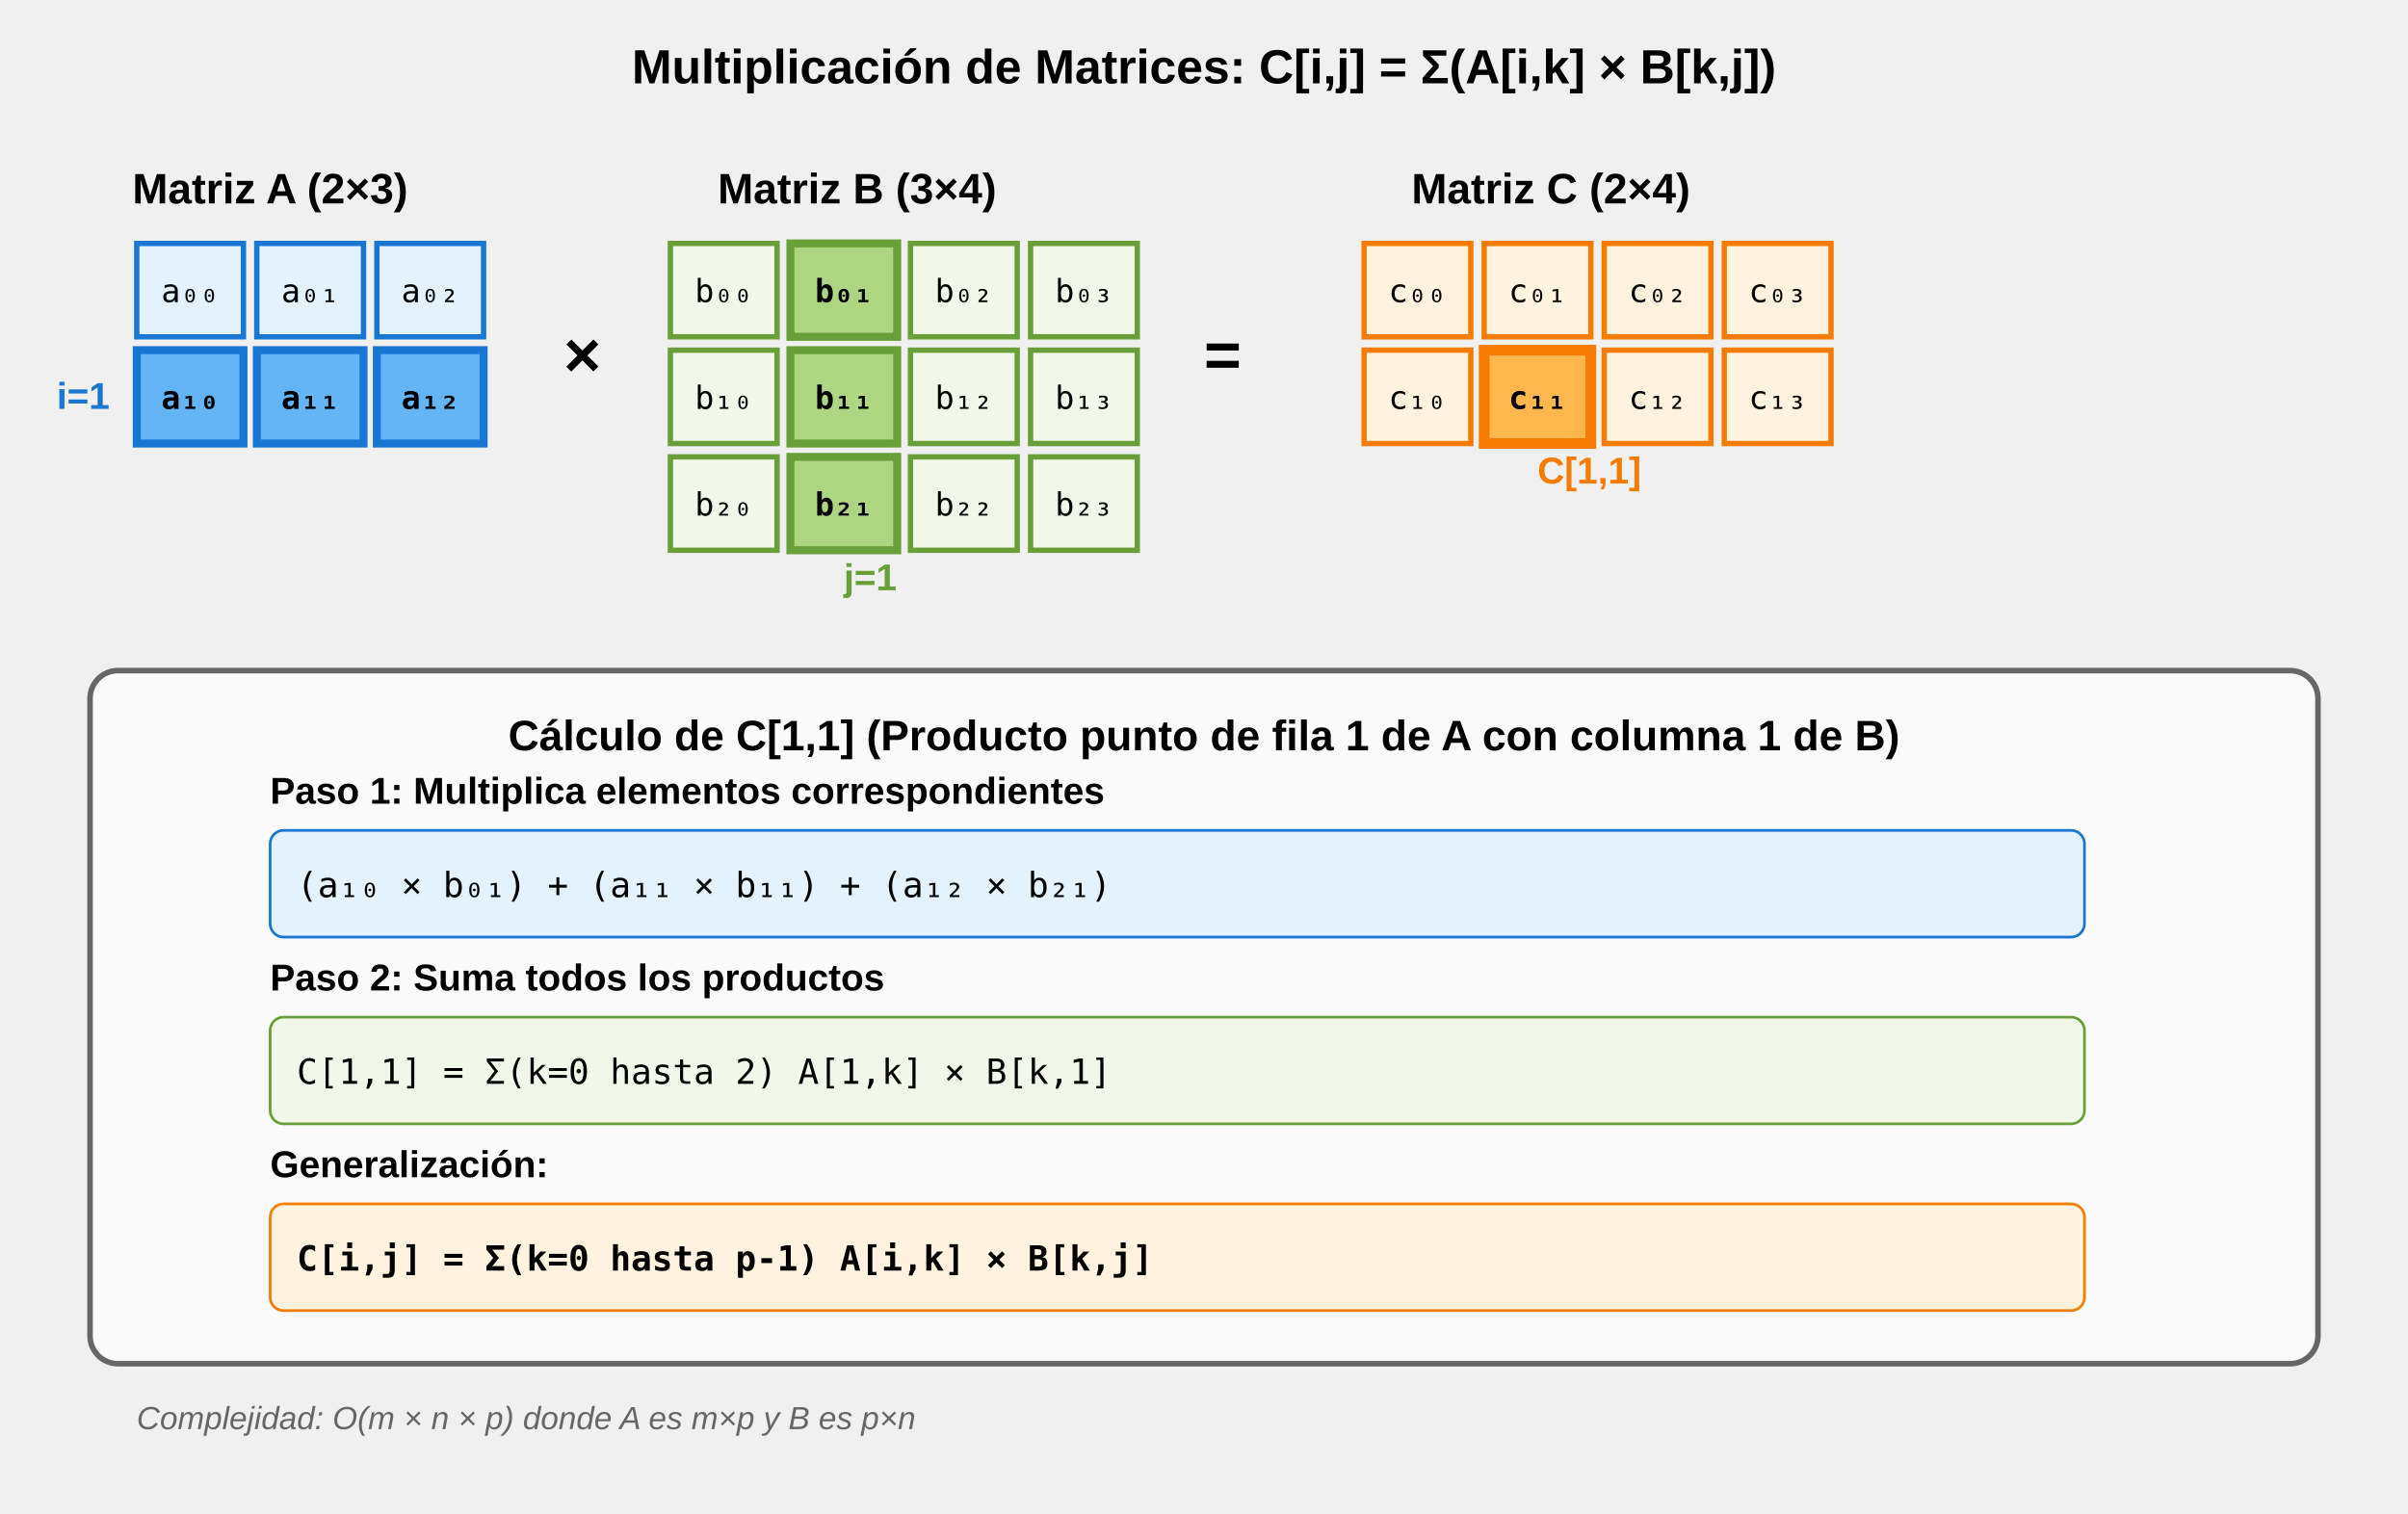
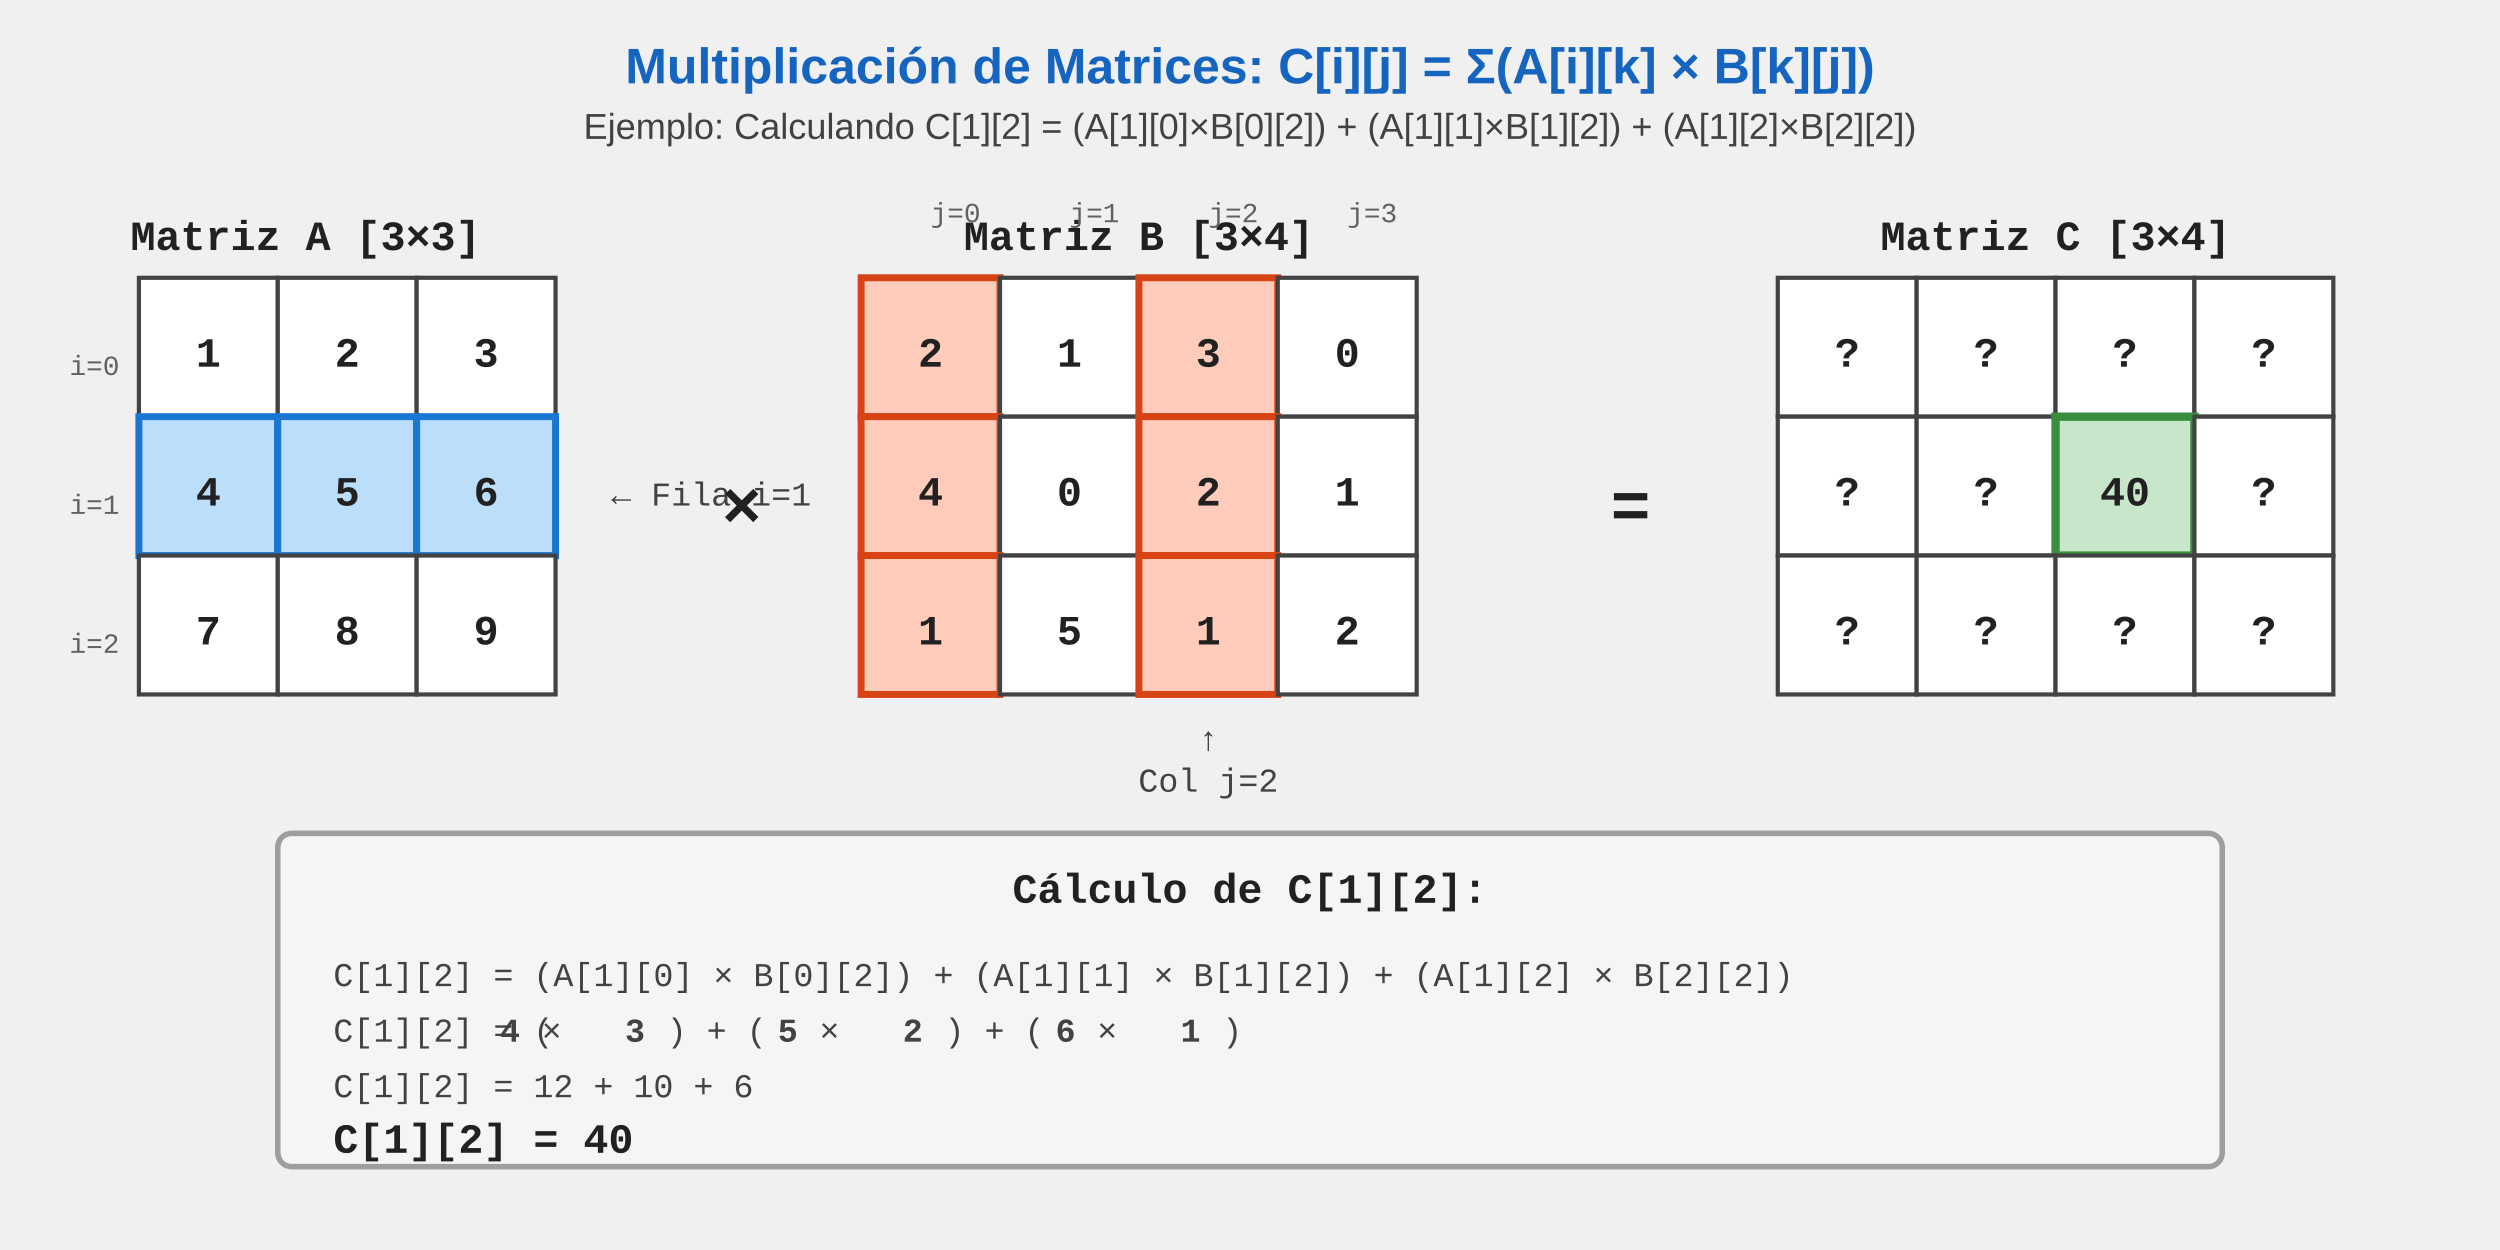
- <svg xmlns="http://www.w3.org/2000/svg" viewBox="0 0 902.5 567.395" version="1.1" id="svg43" width="902.5" height="567.395">
-   <defs id="defs43" />
-   <text x="451.25" y="31.25" font-family="Arial, sans-serif" font-size="18px" font-weight="bold" text-anchor="middle" id="text1">Multiplicación de Matrices: C[i,j] = Σ(A[i,k] × B[k,j])</text>
-   <g id="matriz-a" transform="translate(1.25,1.25)">
-     <text x="100" y="75" font-family="Arial, sans-serif" font-size="16px" font-weight="bold" text-anchor="middle" id="text2">Matriz A (2×3)</text>
-     <rect x="50" y="90" width="40" height="35" fill="#e3f2fd" stroke="#1976d2" stroke-width="2" id="rect2" />
-     <text x="70" y="112" font-family="monospace" font-size="12px" text-anchor="middle" id="text3">a₀₀</text>
-     <rect x="95" y="90" width="40" height="35" fill="#e3f2fd" stroke="#1976d2" stroke-width="2" id="rect3" />
-     <text x="115" y="112" font-family="monospace" font-size="12px" text-anchor="middle" id="text4">a₀₁</text>
-     <rect x="140" y="90" width="40" height="35" fill="#e3f2fd" stroke="#1976d2" stroke-width="2" id="rect4" />
-     <text x="160" y="112" font-family="monospace" font-size="12px" text-anchor="middle" id="text5">a₀₂</text>
-     <rect x="50" y="130" width="40" height="35" fill="#64b5f6" stroke="#1976d2" stroke-width="3" id="rect5" />
-     <text x="70" y="152" font-family="monospace" font-size="12px" text-anchor="middle" font-weight="bold" id="text6">a₁₀</text>
-     <rect x="95" y="130" width="40" height="35" fill="#64b5f6" stroke="#1976d2" stroke-width="3" id="rect6" />
-     <text x="115" y="152" font-family="monospace" font-size="12px" text-anchor="middle" font-weight="bold" id="text7">a₁₁</text>
-     <rect x="140" y="130" width="40" height="35" fill="#64b5f6" stroke="#1976d2" stroke-width="3" id="rect7" />
-     <text x="160" y="152" font-family="monospace" font-size="12px" text-anchor="middle" font-weight="bold" id="text8">a₁₂</text>
-     <text x="20" y="152" font-family="Arial, sans-serif" font-size="14px" fill="#1976d2" font-weight="bold" id="text9">i=1</text>
+ <svg xmlns="http://www.w3.org/2000/svg" viewBox="0 0 900 450">
+   <defs>
+     <style>
+       .grid-cell { fill: #ffffff; stroke: #424242; stroke-width: 1.5; }
+       .cell-highlighted-a { fill: #bbdefb; stroke: #1976d2; stroke-width: 2.5; }
+       .cell-highlighted-b { fill: #ffccbc; stroke: #d84315; stroke-width: 2.5; }
+       .cell-result { fill: #c8e6c9; stroke: #388e3c; stroke-width: 3; }
+       .text-label { font-family: 'Courier New', monospace; font-size: 15px; fill: #212121; font-weight: bold; }
+       .text-small { font-family: 'Courier New', monospace; font-size: 12px; fill: #424242; }
+       .text-tiny { font-family: 'Courier New', monospace; font-size: 10px; fill: #616161; }
+       .title { font-family: Arial, sans-serif; font-size: 18px; font-weight: bold; fill: #1565c0; }
+       .subtitle { font-family: Arial, sans-serif; font-size: 13px; fill: #424242; }
+       .operator { font-family: Arial, sans-serif; font-size: 24px; fill: #212121; font-weight: bold; }
+     </style>
+   </defs>
+   <text x="450" y="30" text-anchor="middle" class="title">Multiplicación de Matrices: C[i][j] = Σ(A[i][k] × B[k][j])</text>
+   <text x="450" y="50" text-anchor="middle" class="subtitle">Ejemplo: Calculando C[1][2] = (A[1][0]×B[0][2]) + (A[1][1]×B[1][2]) + (A[1][2]×B[2][2])</text>
+   <g transform="translate(50, 100)">
+     <text x="60" y="-10" text-anchor="middle" class="text-label" fill="#1976d2">Matriz A [3×3]</text>
+     <text x="-25" y="35" class="text-tiny">i=0</text>
+     <text x="-25" y="85" class="text-tiny">i=1</text>
+     <text x="-25" y="135" class="text-tiny">i=2</text>
+     <rect x="0" y="0" width="50" height="50" class="grid-cell" />
+     <text x="25" y="32" text-anchor="middle" class="text-label">1</text>
+     <rect x="50" y="0" width="50" height="50" class="grid-cell" />
+     <text x="75" y="32" text-anchor="middle" class="text-label">2</text>
+     <rect x="100" y="0" width="50" height="50" class="grid-cell" />
+     <text x="125" y="32" text-anchor="middle" class="text-label">3</text>
+     <rect x="0" y="50" width="50" height="50" class="cell-highlighted-a" />
+     <text x="25" y="82" text-anchor="middle" class="text-label" fill="#1976d2">4</text>
+     <rect x="50" y="50" width="50" height="50" class="cell-highlighted-a" />
+     <text x="75" y="82" text-anchor="middle" class="text-label" fill="#1976d2">5</text>
+     <rect x="100" y="50" width="50" height="50" class="cell-highlighted-a" />
+     <text x="125" y="82" text-anchor="middle" class="text-label" fill="#1976d2">6</text>
+     <rect x="0" y="100" width="50" height="50" class="grid-cell" />
+     <text x="25" y="132" text-anchor="middle" class="text-label">7</text>
+     <rect x="50" y="100" width="50" height="50" class="grid-cell" />
+     <text x="75" y="132" text-anchor="middle" class="text-label">8</text>
+     <rect x="100" y="100" width="50" height="50" class="grid-cell" />
+     <text x="125" y="132" text-anchor="middle" class="text-label">9</text>
+     <text x="170" y="82" class="text-small" fill="#1976d2">← Fila i=1</text>
  </g>
-   <text x="211.25" y="141.25" font-family="Arial, sans-serif" font-size="24px" font-weight="bold" id="text10">×</text>
-   <g id="matriz-b" transform="translate(1.25,1.25)">
-     <text x="320" y="75" font-family="Arial, sans-serif" font-size="16px" font-weight="bold" text-anchor="middle" id="text11">Matriz B (3×4)</text>
-     <rect x="250" y="90" width="40" height="35" fill="#f1f8e9" stroke="#689f38" stroke-width="2" id="rect11" />
-     <text x="270" y="112" font-family="monospace" font-size="12px" text-anchor="middle" id="text12">b₀₀</text>
-     <rect x="250" y="130" width="40" height="35" fill="#f1f8e9" stroke="#689f38" stroke-width="2" id="rect12" />
-     <text x="270" y="152" font-family="monospace" font-size="12px" text-anchor="middle" id="text13">b₁₀</text>
-     <rect x="250" y="170" width="40" height="35" fill="#f1f8e9" stroke="#689f38" stroke-width="2" id="rect13" />
-     <text x="270" y="192" font-family="monospace" font-size="12px" text-anchor="middle" id="text14">b₂₀</text>
-     <rect x="295" y="90" width="40" height="35" fill="#aed581" stroke="#689f38" stroke-width="3" id="rect14" />
-     <text x="315" y="112" font-family="monospace" font-size="12px" text-anchor="middle" font-weight="bold" id="text15">b₀₁</text>
-     <rect x="295" y="130" width="40" height="35" fill="#aed581" stroke="#689f38" stroke-width="3" id="rect15" />
-     <text x="315" y="152" font-family="monospace" font-size="12px" text-anchor="middle" font-weight="bold" id="text16">b₁₁</text>
-     <rect x="295" y="170" width="40" height="35" fill="#aed581" stroke="#689f38" stroke-width="3" id="rect16" />
-     <text x="315" y="192" font-family="monospace" font-size="12px" text-anchor="middle" font-weight="bold" id="text17">b₂₁</text>
-     <rect x="340" y="90" width="40" height="35" fill="#f1f8e9" stroke="#689f38" stroke-width="2" id="rect17" />
-     <text x="360" y="112" font-family="monospace" font-size="12px" text-anchor="middle" id="text18">b₀₂</text>
-     <rect x="340" y="130" width="40" height="35" fill="#f1f8e9" stroke="#689f38" stroke-width="2" id="rect18" />
-     <text x="360" y="152" font-family="monospace" font-size="12px" text-anchor="middle" id="text19">b₁₂</text>
-     <rect x="340" y="170" width="40" height="35" fill="#f1f8e9" stroke="#689f38" stroke-width="2" id="rect19" />
-     <text x="360" y="192" font-family="monospace" font-size="12px" text-anchor="middle" id="text20">b₂₂</text>
-     <rect x="385" y="90" width="40" height="35" fill="#f1f8e9" stroke="#689f38" stroke-width="2" id="rect20" />
-     <text x="405" y="112" font-family="monospace" font-size="12px" text-anchor="middle" id="text21">b₀₃</text>
-     <rect x="385" y="130" width="40" height="35" fill="#f1f8e9" stroke="#689f38" stroke-width="2" id="rect21" />
-     <text x="405" y="152" font-family="monospace" font-size="12px" text-anchor="middle" id="text22">b₁₃</text>
-     <rect x="385" y="170" width="40" height="35" fill="#f1f8e9" stroke="#689f38" stroke-width="2" id="rect22" />
-     <text x="405" y="192" font-family="monospace" font-size="12px" text-anchor="middle" id="text23">b₂₃</text>
-     <text x="315" y="220" font-family="Arial, sans-serif" font-size="14px" fill="#689f38" font-weight="bold" id="text24">j=1</text>
+   <text x="260" y="190" class="operator">×</text>
+   <g transform="translate(310, 100)">
+     <text x="100" y="-10" text-anchor="middle" class="text-label" fill="#d84315">Matriz B [3×4]</text>
+     <text x="25" y="-20" class="text-tiny">j=0</text>
+     <text x="75" y="-20" class="text-tiny">j=1</text>
+     <text x="125" y="-20" class="text-tiny">j=2</text>
+     <text x="175" y="-20" class="text-tiny">j=3</text>
+     <rect x="0" y="0" width="50" height="50" class="cell-highlighted-b" />
+     <text x="25" y="32" text-anchor="middle" class="text-label" fill="#d84315">2</text>
+     <rect x="50" y="0" width="50" height="50" class="grid-cell" />
+     <text x="75" y="32" text-anchor="middle" class="text-label">1</text>
+     <rect x="100" y="0" width="50" height="50" class="cell-highlighted-b" />
+     <text x="125" y="32" text-anchor="middle" class="text-label" fill="#d84315">3</text>
+     <rect x="150" y="0" width="50" height="50" class="grid-cell" />
+     <text x="175" y="32" text-anchor="middle" class="text-label">0</text>
+     <rect x="0" y="50" width="50" height="50" class="cell-highlighted-b" />
+     <text x="25" y="82" text-anchor="middle" class="text-label" fill="#d84315">4</text>
+     <rect x="50" y="50" width="50" height="50" class="grid-cell" />
+     <text x="75" y="82" text-anchor="middle" class="text-label">0</text>
+     <rect x="100" y="50" width="50" height="50" class="cell-highlighted-b" />
+     <text x="125" y="82" text-anchor="middle" class="text-label" fill="#d84315">2</text>
+     <rect x="150" y="50" width="50" height="50" class="grid-cell" />
+     <text x="175" y="82" text-anchor="middle" class="text-label">1</text>
+     <rect x="0" y="100" width="50" height="50" class="cell-highlighted-b" />
+     <text x="25" y="132" text-anchor="middle" class="text-label" fill="#d84315">1</text>
+     <rect x="50" y="100" width="50" height="50" class="grid-cell" />
+     <text x="75" y="132" text-anchor="middle" class="text-label">5</text>
+     <rect x="100" y="100" width="50" height="50" class="cell-highlighted-b" />
+     <text x="125" y="132" text-anchor="middle" class="text-label" fill="#d84315">1</text>
+     <rect x="150" y="100" width="50" height="50" class="grid-cell" />
+     <text x="175" y="132" text-anchor="middle" class="text-label">2</text>
+     <text x="125" y="170" text-anchor="middle" class="text-small" fill="#d84315">↑</text>
+     <text x="125" y="185" text-anchor="middle" class="text-small" fill="#d84315">Col j=2</text>
  </g>
-   <text x="451.25" y="141.25" font-family="Arial, sans-serif" font-size="24px" font-weight="bold" id="text25">=</text>
-   <g id="matriz-c" transform="translate(1.25,1.25)">
-     <text x="580" y="75" font-family="Arial, sans-serif" font-size="16px" font-weight="bold" text-anchor="middle" id="text26">Matriz C (2×4)</text>
-     <rect x="510" y="90" width="40" height="35" fill="#fff3e0" stroke="#f57c00" stroke-width="2" id="rect26" />
-     <text x="530" y="112" font-family="monospace" font-size="12px" text-anchor="middle" id="text27">c₀₀</text>
-     <rect x="555" y="90" width="40" height="35" fill="#fff3e0" stroke="#f57c00" stroke-width="2" id="rect27" />
-     <text x="575" y="112" font-family="monospace" font-size="12px" text-anchor="middle" id="text28">c₀₁</text>
-     <rect x="600" y="90" width="40" height="35" fill="#fff3e0" stroke="#f57c00" stroke-width="2" id="rect28" />
-     <text x="620" y="112" font-family="monospace" font-size="12px" text-anchor="middle" id="text29">c₀₂</text>
-     <rect x="645" y="90" width="40" height="35" fill="#fff3e0" stroke="#f57c00" stroke-width="2" id="rect29" />
-     <text x="665" y="112" font-family="monospace" font-size="12px" text-anchor="middle" id="text30">c₀₃</text>
-     <rect x="510" y="130" width="40" height="35" fill="#fff3e0" stroke="#f57c00" stroke-width="2" id="rect30" />
-     <text x="530" y="152" font-family="monospace" font-size="12px" text-anchor="middle" id="text31">c₁₀</text>
-     <rect x="555" y="130" width="40" height="35" fill="#ffb74d" stroke="#f57c00" stroke-width="4" id="rect31" />
-     <text x="575" y="152" font-family="monospace" font-size="12px" text-anchor="middle" font-weight="bold" id="text32">c₁₁</text>
-     <rect x="600" y="130" width="40" height="35" fill="#fff3e0" stroke="#f57c00" stroke-width="2" id="rect32" />
-     <text x="620" y="152" font-family="monospace" font-size="12px" text-anchor="middle" id="text33">c₁₂</text>
-     <rect x="645" y="130" width="40" height="35" fill="#fff3e0" stroke="#f57c00" stroke-width="2" id="rect33" />
-     <text x="665" y="152" font-family="monospace" font-size="12px" text-anchor="middle" id="text34">c₁₃</text>
-     <text x="575" y="180" font-family="Arial, sans-serif" font-size="14px" fill="#f57c00" font-weight="bold" id="text35">C[1,1]</text>
+   <text x="580" y="190" class="operator">=</text>
+   <g transform="translate(640, 100)">
+     <text x="100" y="-10" text-anchor="middle" class="text-label" fill="#388e3c">Matriz C [3×4]</text>
+     <rect x="0" y="0" width="50" height="50" class="grid-cell" />
+     <text x="25" y="32" text-anchor="middle" class="text-label">?</text>
+     <rect x="50" y="0" width="50" height="50" class="grid-cell" />
+     <text x="75" y="32" text-anchor="middle" class="text-label">?</text>
+     <rect x="100" y="0" width="50" height="50" class="grid-cell" />
+     <text x="125" y="32" text-anchor="middle" class="text-label">?</text>
+     <rect x="150" y="0" width="50" height="50" class="grid-cell" />
+     <text x="175" y="32" text-anchor="middle" class="text-label">?</text>
+     <rect x="0" y="50" width="50" height="50" class="grid-cell" />
+     <text x="25" y="82" text-anchor="middle" class="text-label">?</text>
+     <rect x="50" y="50" width="50" height="50" class="grid-cell" />
+     <text x="75" y="82" text-anchor="middle" class="text-label">?</text>
+     <rect x="100" y="50" width="50" height="50" class="cell-result" />
+     <text x="125" y="82" text-anchor="middle" class="text-label" fill="#388e3c">40</text>
+     <rect x="150" y="50" width="50" height="50" class="grid-cell" />
+     <text x="175" y="82" text-anchor="middle" class="text-label">?</text>
+     <rect x="0" y="100" width="50" height="50" class="grid-cell" />
+     <text x="25" y="132" text-anchor="middle" class="text-label">?</text>
+     <rect x="50" y="100" width="50" height="50" class="grid-cell" />
+     <text x="75" y="132" text-anchor="middle" class="text-label">?</text>
+     <rect x="100" y="100" width="50" height="50" class="grid-cell" />
+     <text x="125" y="132" text-anchor="middle" class="text-label">?</text>
+     <rect x="150" y="100" width="50" height="50" class="grid-cell" />
+     <text x="175" y="132" text-anchor="middle" class="text-label">?</text>
  </g>
-   <rect x="33.746" y="251.357" width="835.008" height="259.805" fill="#fafafa" stroke="#666666" stroke-width="2.088" rx="10.438" id="rect35" />
-   <text x="451.25" y="281.25" font-family="Arial, sans-serif" font-size="16px" font-weight="bold" text-anchor="middle" id="text36">Cálculo de C[1,1] (Producto punto de fila 1 de A con columna 1 de B)</text>
-   <g transform="translate(101.25,301.25)" id="g42">
-     <text x="0" y="0" font-family="Arial, sans-serif" font-size="14px" font-weight="bold" id="text37">Paso 1: Multiplica elementos correspondientes</text>
-     <rect x="0" y="10" width="680" height="40" fill="#e3f2fd" stroke="#1976d2" stroke-width="1" rx="5" id="rect37" />
-     <text x="10" y="35" font-family="monospace" font-size="13px" id="text38">(a₁₀ × b₀₁) + (a₁₁ × b₁₁) + (a₁₂ × b₂₁)</text>
-     <text x="0" y="70" font-family="Arial, sans-serif" font-size="14px" font-weight="bold" id="text39">Paso 2: Suma todos los productos</text>
-     <rect x="0" y="80" width="680" height="40" fill="#f1f8e9" stroke="#689f38" stroke-width="1" rx="5" id="rect39" />
-     <text x="10" y="105" font-family="monospace" font-size="13px" id="text40">C[1,1] = Σ(k=0 hasta 2) A[1,k] × B[k,1]</text>
-     <text x="0" y="140" font-family="Arial, sans-serif" font-size="14px" font-weight="bold" id="text41">Generalización:</text>
-     <rect x="0" y="150" width="680" height="40" fill="#fff3e0" stroke="#f57c00" stroke-width="1" rx="5" id="rect41" />
-     <text x="10" y="175" font-family="monospace" font-size="13px" font-weight="bold" id="text42">C[i,j] = Σ(k=0 hasta p-1) A[i,k] × B[k,j]</text>
+   <g transform="translate(100, 300)">
+     <rect x="0" y="0" width="700" height="120" fill="#f5f5f5" stroke="#9e9e9e" stroke-width="2" rx="5" />
+     <text x="350" y="25" text-anchor="middle" class="text-label" fill="#388e3c">Cálculo de C[1][2]:</text>
+     <text x="20" y="55" class="text-small">C[1][2] = (A[1][0] × B[0][2]) + (A[1][1] × B[1][2]) + (A[1][2] × B[2][2])</text>
+     <text x="20" y="75" class="text-small">C[1][2] = (</text>
+     <text x="80" y="75" class="text-small" fill="#1976d2" font-weight="bold">4</text>
+     <text x="95" y="75" class="text-small"> × </text>
+     <text x="125" y="75" class="text-small" fill="#d84315" font-weight="bold">3</text>
+     <text x="140" y="75" class="text-small">) + (</text>
+     <text x="180" y="75" class="text-small" fill="#1976d2" font-weight="bold">5</text>
+     <text x="195" y="75" class="text-small"> × </text>
+     <text x="225" y="75" class="text-small" fill="#d84315" font-weight="bold">2</text>
+     <text x="240" y="75" class="text-small">) + (</text>
+     <text x="280" y="75" class="text-small" fill="#1976d2" font-weight="bold">6</text>
+     <text x="295" y="75" class="text-small"> × </text>
+     <text x="325" y="75" class="text-small" fill="#d84315" font-weight="bold">1</text>
+     <text x="340" y="75" class="text-small">)</text>
+     <text x="20" y="95" class="text-small">C[1][2] = 12 + 10 + 6</text>
+     <text x="20" y="115" class="text-label" fill="#388e3c">C[1][2] = 40</text>
  </g>
-   <text x="51.25" y="535.685" font-family="Arial, sans-serif" font-size="12px" font-style="italic" fill="#666666" id="text43">Complejidad: O(m × n × p) donde A es m×p y B es p×n</text>
</svg>
